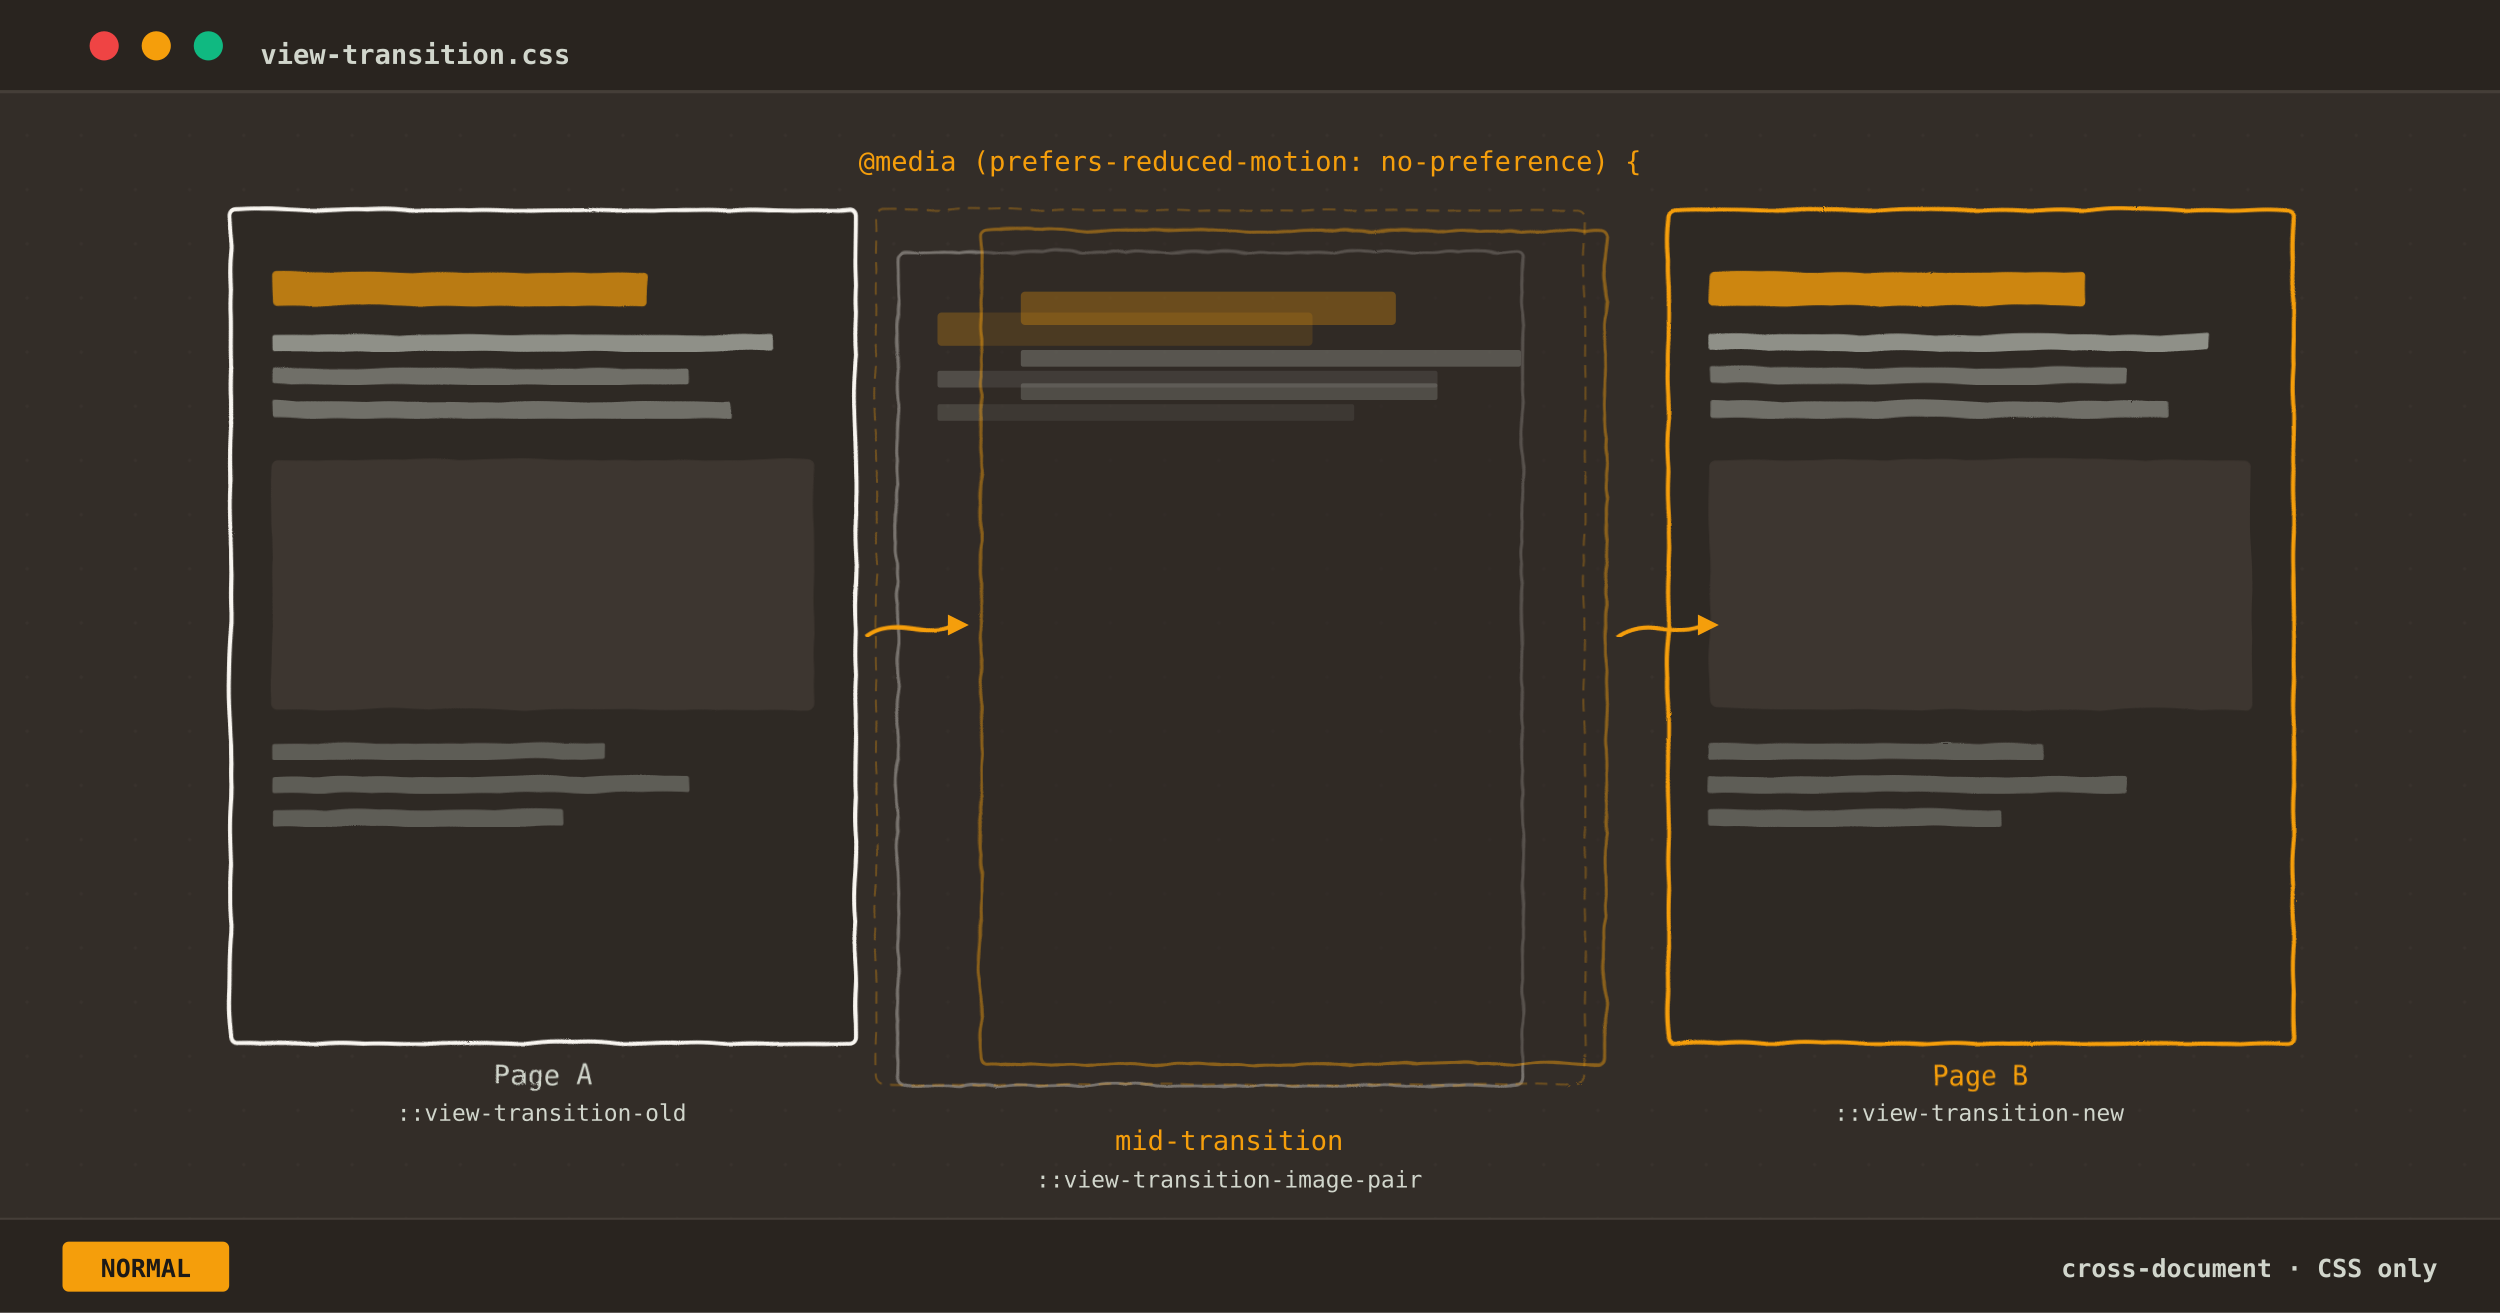
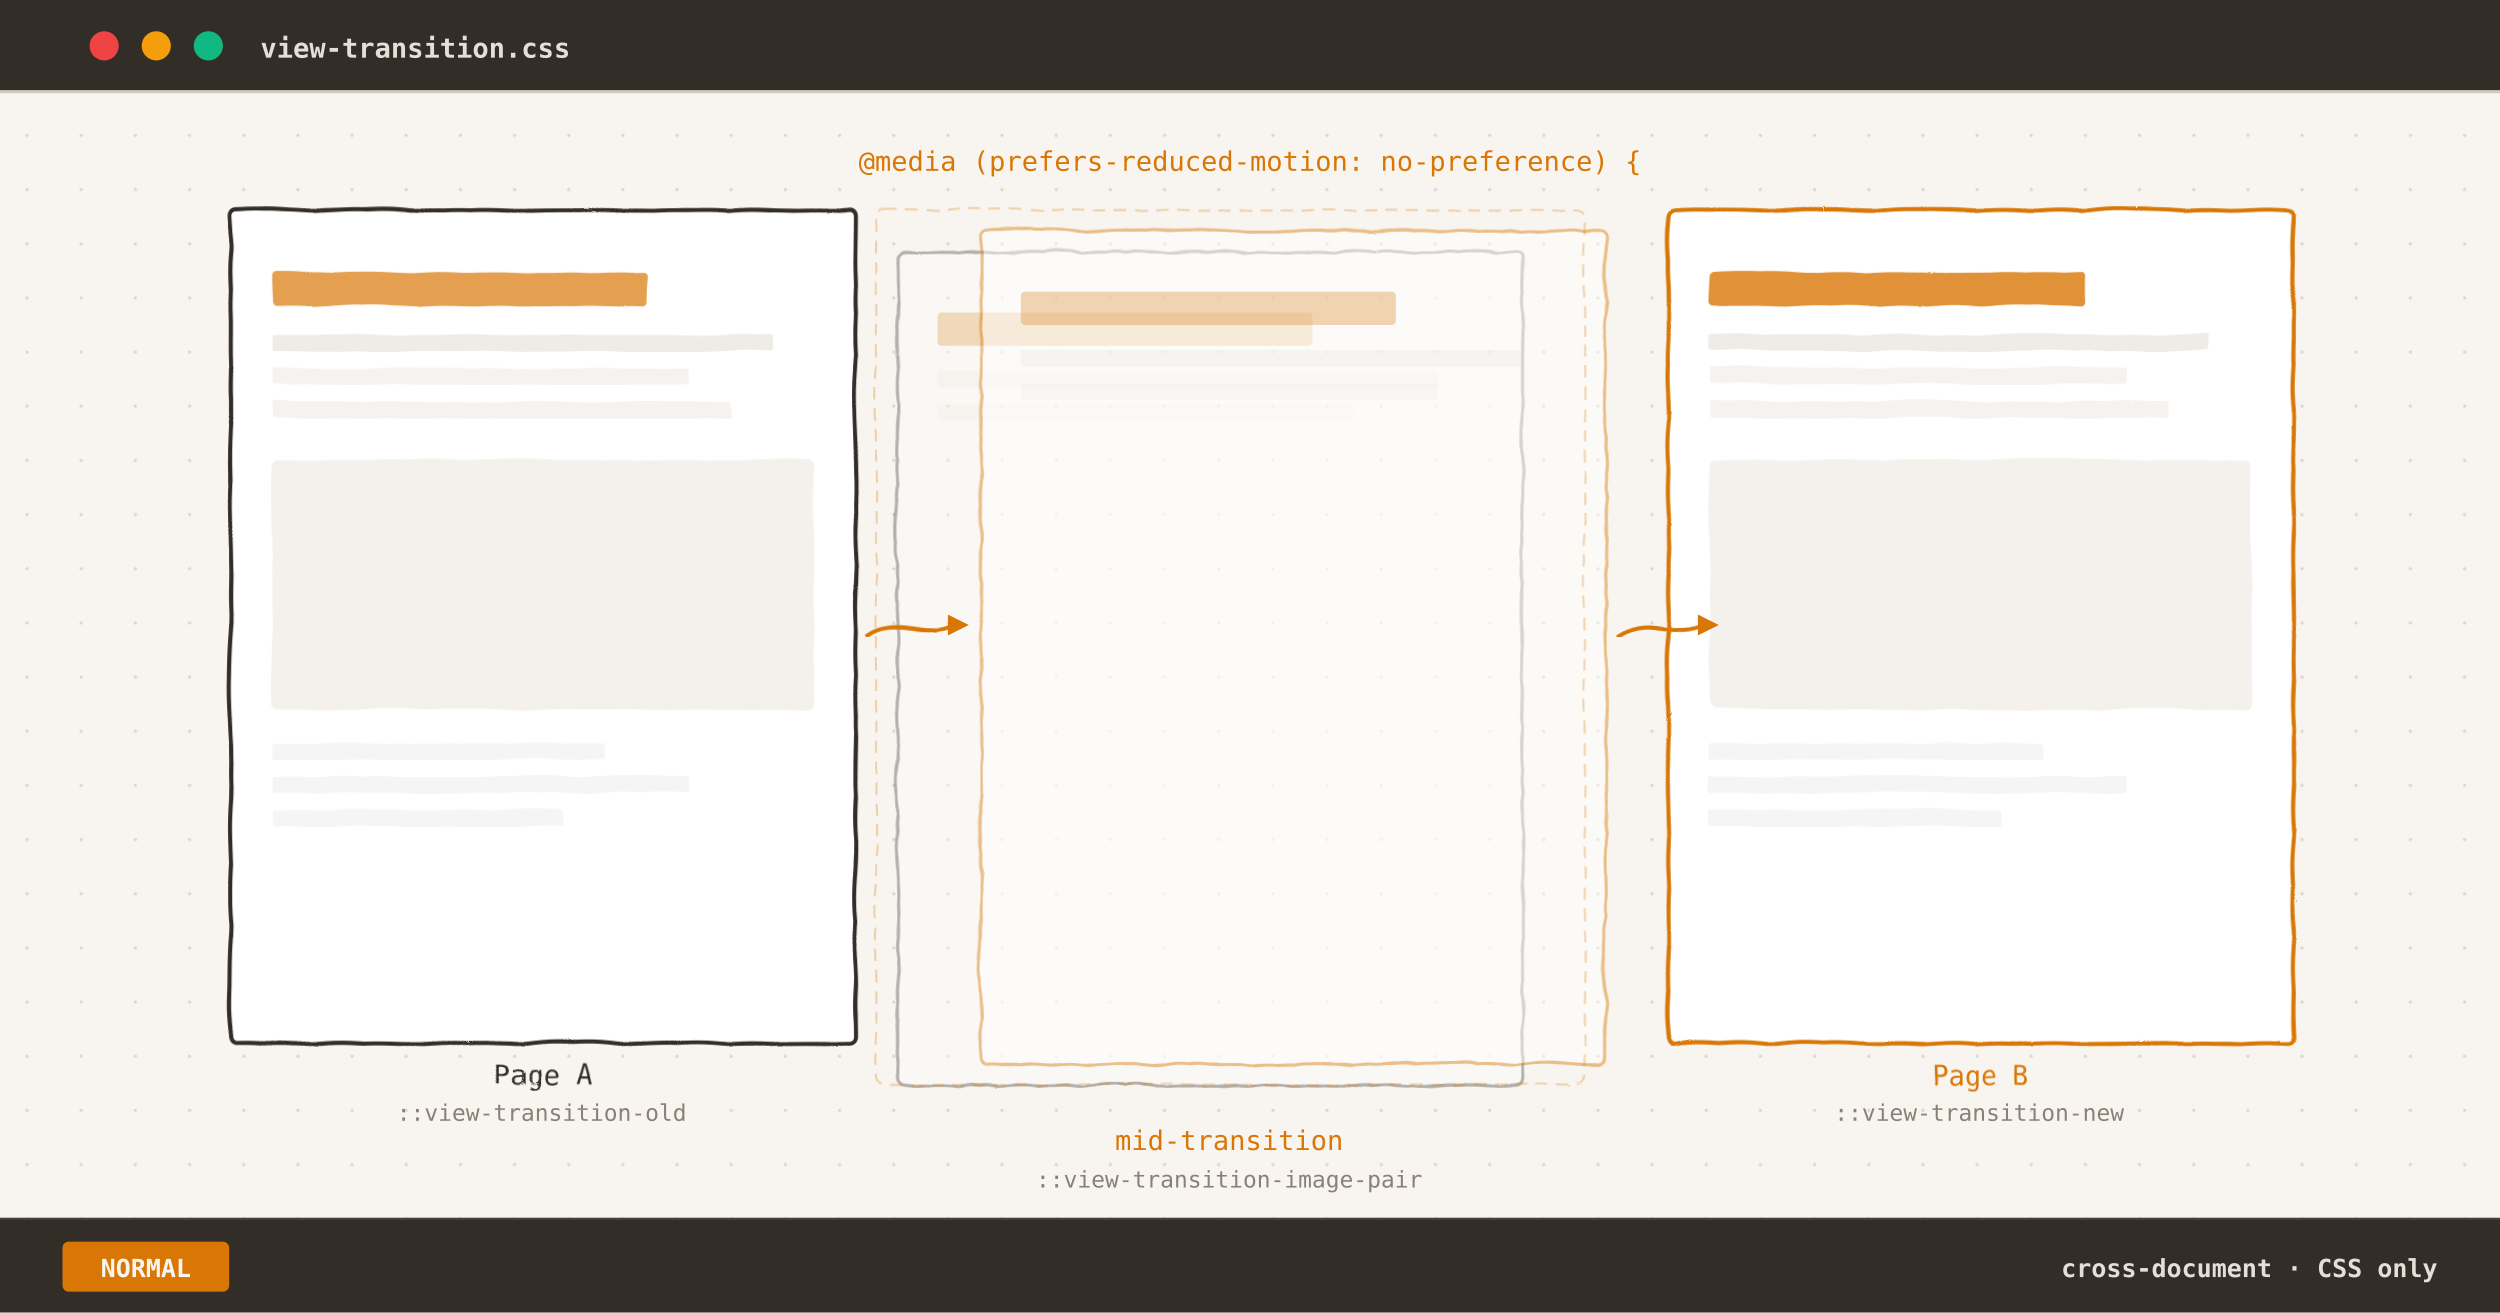
<svg xmlns="http://www.w3.org/2000/svg" viewBox="0 0 1200 630" width="1200" height="630">
  <defs>
+     <style>
+       /* ── 1. TEMA ASLI MURNI: LIGHT MODE (Latar Blog Cream #f8f5f0) ── */
+       .canvas-bg { fill: #f8f5f0; }
+       .grid-dots { fill: #332D28; opacity: 0.15; }
+       .title-bar { fill: #332D28; }
+       .ui-border { stroke: #D1C9C0; }
+       .panel-bg { fill: #FFFFFF; stroke: #332D28; }
+       .panel-bg-alt { fill: #FFFFFF; stroke: #D97706; }
+       .diagram-bg { fill: #F4F1ED; }
+       .diagram-strip { fill: #E5DFD9; }
+       
+       /* Teks &amp; Sintaks Light */
+       .text-base { fill: #F8F5F0; }
+       .text-dark { fill: #332D28; }
+       .text-muted { fill: #8A8075; }
+       
+       /* Aksen Jalur &amp; Indikator */
+       .accent-amber { fill: #D97706; }
+       .accent-amber-stroke { stroke: #D97706; }
+       .accent-amber-text { fill: #D97706; }
+       
+       /* Status Bar Light */
+       .statusbar-bg { fill: #332D28; }
+       .statusbar-border { stroke: #4A423B; }
+       .statusbar-badge { fill: #D97706; }
+       .statusbar-badge-text { fill: #F8F5F0; }
+       .statusbar-info { fill: #E5DFD9; }
+ 
+ 
+       /* ── 2. TEMA ASLI MURNI: DARK MODE (Latar Blog Charcoal #161616) ── */
+       @media (prefers-color-scheme: dark) {
+         .canvas-bg { fill: #161616; }
+         .grid-dots { fill: #453E38; opacity: 0.3; }
+         .title-bar { fill: #29241F; }
+         .ui-border { stroke: #453E38; }
+         .panel-bg { fill: #2E2924; stroke: #F8F5F0; }
+         .panel-bg-alt { fill: #2E2924; stroke: #F59E0B; }
+         .diagram-bg { fill: #3D3630; }
+         .diagram-strip { fill: #D1D6CC; }
+         
+         .text-dark { fill: #D1D6CC; }
+         .text-muted { fill: #D1D6CC; }
+         
+         .accent-amber { fill: #F59E0B; }
+         .accent-amber-stroke { stroke: #F59E0B; }
+         .accent-amber-text { fill: #F59E0B; }
+         
+         .statusbar-bg { fill: #29241F; }
+         .statusbar-border { stroke: #453E38; }
+         .statusbar-badge { fill: #F59E0B; }
+         .statusbar-badge-text { fill: #1C1917; }
+         .statusbar-info { fill: #D1D6CC; }
+       }
+     </style>
    <pattern id="dots" x="0" y="0" width="26" height="26" patternUnits="userSpaceOnUse">
-       <circle cx="13" cy="13" r="0.8" fill="#453E38" opacity="0.3" />
+       <circle class="grid-dots" cx="13" cy="13" r="0.8" />
    </pattern>
    <filter id="sketchy">
      <feTurbulence type="turbulence" baseFrequency="0.02" numOctaves="2" result="noise" />
      <feDisplacementMap in="SourceGraphic" in2="noise" scale="2.5" xChannelSelector="R" yChannelSelector="G" />
    </filter>
    <filter id="sketchyStrong">
      <feTurbulence type="turbulence" baseFrequency="0.025" numOctaves="3" result="noise" />
      <feDisplacementMap in="SourceGraphic" in2="noise" scale="3.5" xChannelSelector="R" yChannelSelector="G" />
    </filter>
  </defs>
-   <rect width="1200" height="630" fill="#332D28" />
+   <rect class="canvas-bg" width="1200" height="630" />
  <rect width="1200" height="630" fill="url(#dots)" />
-   <rect x="0" y="0" width="1200" height="44" fill="#29241F" />
+   <rect class="title-bar" x="0" y="0" width="1200" height="44" />
  <circle cx="50" cy="22" r="7" fill="#EF4444" />
  <circle cx="75" cy="22" r="7" fill="#F59E0B" />
  <circle cx="100" cy="22" r="7" fill="#10B981" />
-   <text x="125" y="27" font-family="'JetBrains Mono', monospace" font-size="13" fill="#D1D6CC" font-weight="600" dominant-baseline="middle">view-transition.css</text>
-   <line x1="0" y1="44" x2="1200" y2="44" stroke="#453E38" stroke-width="1.5" />
-   <text x="600" y="82" font-family="'JetBrains Mono', monospace" font-size="13" fill="#F59E0B" text-anchor="middle">@media (prefers-reduced-motion: no-preference) {</text>
-   <rect x="110" y="100" width="300" height="400" fill="#2E2924" stroke="#F8F5F0" stroke-width="2" rx="3" filter="url(#sketchy)" />
-   <rect x="130" y="130" width="180" height="16" fill="#F59E0B" opacity="0.7" rx="2" filter="url(#sketchy)" />
-   <rect x="130" y="160" width="240" height="8" fill="#D1D6CC" opacity="0.6" rx="1" filter="url(#sketchy)" />
-   <rect x="130" y="176" width="200" height="8" fill="#D1D6CC" opacity="0.4" rx="1" filter="url(#sketchy)" />
-   <rect x="130" y="192" width="220" height="8" fill="#D1D6CC" opacity="0.4" rx="1" filter="url(#sketchy)" />
-   <rect x="130" y="220" width="260" height="120" fill="#3D3630" rx="3" filter="url(#sketchy)" />
-   <rect x="130" y="356" width="160" height="8" fill="#D1D6CC" opacity="0.3" rx="1" filter="url(#sketchy)" />
-   <rect x="130" y="372" width="200" height="8" fill="#D1D6CC" opacity="0.3" rx="1" filter="url(#sketchy)" />
-   <rect x="130" y="388" width="140" height="8" fill="#D1D6CC" opacity="0.3" rx="1" filter="url(#sketchy)" />
-   <text x="260" y="520" font-family="'JetBrains Mono', monospace" font-size="13" fill="#D1D6CC" text-anchor="middle" filter="url(#sketchy)">Page A</text>
-   <text x="260" y="538" font-family="'JetBrains Mono', monospace" font-size="11" fill="#D1D6CC" text-anchor="middle">::view-transition-old</text>
-   <rect x="430" y="120" width="300" height="400" fill="#2E2924" stroke="#F8F5F0" stroke-width="1.5" rx="3" opacity="0.35" filter="url(#sketchyStrong)" />
-   <rect x="450" y="150" width="180" height="16" fill="#F59E0B" opacity="0.25" rx="2" />
-   <rect x="450" y="178" width="240" height="8" fill="#D1D6CC" opacity="0.2" rx="1" />
-   <rect x="450" y="194" width="200" height="8" fill="#D1D6CC" opacity="0.15" rx="1" />
-   <rect x="470" y="110" width="300" height="400" fill="#2E2924" stroke="#F59E0B" stroke-width="1.5" rx="3" opacity="0.45" filter="url(#sketchyStrong)" />
-   <rect x="490" y="140" width="180" height="16" fill="#F59E0B" opacity="0.3" rx="2" />
-   <rect x="490" y="168" width="240" height="8" fill="#D1D6CC" opacity="0.25" rx="1" />
-   <rect x="490" y="184" width="200" height="8" fill="#D1D6CC" opacity="0.2" rx="1" />
-   <rect x="420" y="100" width="340" height="420" fill="none" stroke="#F59E0B" stroke-width="1" stroke-dasharray="6 4" rx="4" opacity="0.3" filter="url(#sketchy)" />
-   <text x="590" y="552" font-family="'JetBrains Mono', monospace" font-size="13" fill="#F59E0B" text-anchor="middle">mid-transition</text>
-   <text x="590" y="570" font-family="'JetBrains Mono', monospace" font-size="11" fill="#D1D6CC" text-anchor="middle">::view-transition-image-pair</text>
-   <rect x="800" y="100" width="300" height="400" fill="#2E2924" stroke="#F59E0B" stroke-width="2" rx="3" filter="url(#sketchy)" />
-   <rect x="820" y="130" width="180" height="16" fill="#F59E0B" opacity="0.8" rx="2" filter="url(#sketchy)" />
-   <rect x="820" y="160" width="240" height="8" fill="#D1D6CC" opacity="0.6" rx="1" filter="url(#sketchy)" />
-   <rect x="820" y="176" width="200" height="8" fill="#D1D6CC" opacity="0.4" rx="1" filter="url(#sketchy)" />
-   <rect x="820" y="192" width="220" height="8" fill="#D1D6CC" opacity="0.4" rx="1" filter="url(#sketchy)" />
-   <rect x="820" y="220" width="260" height="120" fill="#3D3630" rx="3" filter="url(#sketchy)" />
-   <rect x="820" y="356" width="160" height="8" fill="#D1D6CC" opacity="0.3" rx="1" filter="url(#sketchy)" />
-   <rect x="820" y="372" width="200" height="8" fill="#D1D6CC" opacity="0.3" rx="1" filter="url(#sketchy)" />
-   <rect x="820" y="388" width="140" height="8" fill="#D1D6CC" opacity="0.3" rx="1" filter="url(#sketchy)" />
-   <text x="950" y="520" font-family="'JetBrains Mono', monospace" font-size="13" fill="#F59E0B" text-anchor="middle" filter="url(#sketchy)">Page B</text>
-   <text x="950" y="538" font-family="'JetBrains Mono', monospace" font-size="11" fill="#D1D6CC" text-anchor="middle">::view-transition-new</text>
-   <path d="M 415 305 C 430 295 440 305 455 300" stroke="#F59E0B" stroke-width="2" fill="none" filter="url(#sketchy)" />
-   <polygon points="455,295 465,300 455,305" fill="#F59E0B" />
-   <path d="M 775 305 C 790 295 800 305 815 300" stroke="#F59E0B" stroke-width="2" fill="none" filter="url(#sketchy)" />
-   <polygon points="815,295 825,300 815,305" fill="#F59E0B" />
-   <rect x="0" y="585" width="1200" height="45" fill="#29241F" />
-   <line x1="0" y1="585" x2="1200" y2="585" stroke="#453E38" stroke-width="1" />
-   <rect x="30" y="596" width="80" height="24" rx="3" fill="#F59E0B" />
-   <text x="70" y="613" font-family="'JetBrains Mono', monospace" font-size="12" fill="#1C1917" font-weight="800" text-anchor="middle">NORMAL</text>
-   <text x="1170" y="613" font-family="'JetBrains Mono', monospace" font-size="12" fill="#D1D6CC" font-weight="600" text-anchor="end">cross-document · CSS only</text>
+   <text class="statusbar-info" x="125" y="24" font-family="'JetBrains Mono', monospace" font-size="13" font-weight="600" dominant-baseline="middle">view-transition.css</text>
+   <line class="ui-border" x1="0" y1="44" x2="1200" y2="44" stroke-width="1.5" />
+   <text class="accent-amber-text" x="600" y="82" font-family="'JetBrains Mono', monospace" font-size="13" text-anchor="middle">@media (prefers-reduced-motion: no-preference) {</text>
+   <rect class="panel-bg" x="110" y="100" width="300" height="400" stroke-width="2" rx="3" filter="url(#sketchy)" />
+   <rect class="accent-amber" x="130" y="130" width="180" height="16" opacity="0.7" rx="2" filter="url(#sketchy)" />
+   <rect class="diagram-strip" x="130" y="160" width="240" height="8" opacity="0.6" rx="1" filter="url(#sketchy)" />
+   <rect class="diagram-strip" x="130" y="176" width="200" height="8" opacity="0.4" rx="1" filter="url(#sketchy)" />
+   <rect class="diagram-strip" x="130" y="192" width="220" height="8" opacity="0.4" rx="1" filter="url(#sketchy)" />
+   <rect class="diagram-bg" x="130" y="220" width="260" height="120" rx="3" filter="url(#sketchy)" />
+   <rect class="diagram-strip" x="130" y="356" width="160" height="8" opacity="0.3" rx="1" filter="url(#sketchy)" />
+   <rect class="diagram-strip" x="130" y="372" width="200" height="8" opacity="0.3" rx="1" filter="url(#sketchy)" />
+   <rect class="diagram-strip" x="130" y="388" width="140" height="8" opacity="0.3" rx="1" filter="url(#sketchy)" />
+   <text class="text-dark" x="260" y="520" font-family="'JetBrains Mono', monospace" font-size="13" text-anchor="middle" filter="url(#sketchy)">Page A</text>
+   <text class="text-muted" x="260" y="538" font-family="'JetBrains Mono', monospace" font-size="11" text-anchor="middle">::view-transition-old</text>
+   <rect class="panel-bg" x="430" y="120" width="300" height="400" stroke-width="1.5" rx="3" opacity="0.35" filter="url(#sketchyStrong)" />
+   <rect class="accent-amber" x="450" y="150" width="180" height="16" opacity="0.25" rx="2" />
+   <rect class="diagram-strip" x="450" y="178" width="240" height="8" opacity="0.2" rx="1" />
+   <rect class="diagram-strip" x="450" y="194" width="200" height="8" opacity="0.15" rx="1" />
+   <rect class="panel-bg-alt" x="470" y="110" width="300" height="400" stroke-width="1.5" rx="3" opacity="0.45" filter="url(#sketchyStrong)" />
+   <rect class="accent-amber" x="490" y="140" width="180" height="16" opacity="0.3" rx="2" />
+   <rect class="diagram-strip" x="490" y="168" width="240" height="8" opacity="0.25" rx="1" />
+   <rect class="diagram-strip" x="490" y="184" width="200" height="8" opacity="0.2" rx="1" />
+   <rect x="420" y="100" width="340" height="420" fill="none" class="accent-amber-stroke" stroke-width="1" stroke-dasharray="6 4" rx="4" opacity="0.3" filter="url(#sketchy)" />
+   <text class="accent-amber-text" x="590" y="552" font-family="'JetBrains Mono', monospace" font-size="13" text-anchor="middle">mid-transition</text>
+   <text class="text-muted" x="590" y="570" font-family="'JetBrains Mono', monospace" font-size="11" text-anchor="middle">::view-transition-image-pair</text>
+   <rect class="panel-bg-alt" x="800" y="100" width="300" height="400" stroke-width="2" rx="3" filter="url(#sketchy)" />
+   <rect class="accent-amber" x="820" y="130" width="180" height="16" opacity="0.8" rx="2" filter="url(#sketchy)" />
+   <rect class="diagram-strip" x="820" y="160" width="240" height="8" opacity="0.6" rx="1" filter="url(#sketchy)" />
+   <rect class="diagram-strip" x="820" y="176" width="200" height="8" opacity="0.4" rx="1" filter="url(#sketchy)" />
+   <rect class="diagram-strip" x="820" y="192" width="220" height="8" opacity="0.4" rx="1" filter="url(#sketchy)" />
+   <rect class="diagram-bg" x="820" y="220" width="260" height="120" rx="3" filter="url(#sketchy)" />
+   <rect class="diagram-strip" x="820" y="356" width="160" height="8" opacity="0.3" rx="1" filter="url(#sketchy)" />
+   <rect class="diagram-strip" x="820" y="372" width="200" height="8" opacity="0.3" rx="1" filter="url(#sketchy)" />
+   <rect class="diagram-strip" x="820" y="388" width="140" height="8" opacity="0.3" rx="1" filter="url(#sketchy)" />
+   <text class="accent-amber-text" x="950" y="520" font-family="'JetBrains Mono', monospace" font-size="13" text-anchor="middle" filter="url(#sketchy)">Page B</text>
+   <text class="text-muted" x="950" y="538" font-family="'JetBrains Mono', monospace" font-size="11" text-anchor="middle">::view-transition-new</text>
+   <path d="M 415 305 C 430 295 440 305 455 300" class="accent-amber-stroke" stroke-width="2" fill="none" filter="url(#sketchy)" />
+   <polygon points="455,295 465,300 455,305" class="accent-amber" />
+   <path d="M 775 305 C 790 295 800 305 815 300" class="accent-amber-stroke" stroke-width="2" fill="none" filter="url(#sketchy)" />
+   <polygon points="815,295 825,300 815,305" class="accent-amber" />
+   <rect class="statusbar-bg" x="0" y="585" width="1200" height="45" />
+   <line class="statusbar-border" x1="0" y1="585" x2="1200" y2="585" stroke-width="1" />
+   <rect class="statusbar-badge" x="30" y="596" width="80" height="24" rx="3" />
+   <text class="statusbar-badge-text" x="70" y="613" font-family="'JetBrains Mono', monospace" font-size="12" font-weight="800" text-anchor="middle">NORMAL</text>
+   <text class="statusbar-info" x="1170" y="613" font-family="'JetBrains Mono', monospace" font-size="12" font-weight="600" text-anchor="end">cross-document · CSS only</text>
</svg>
